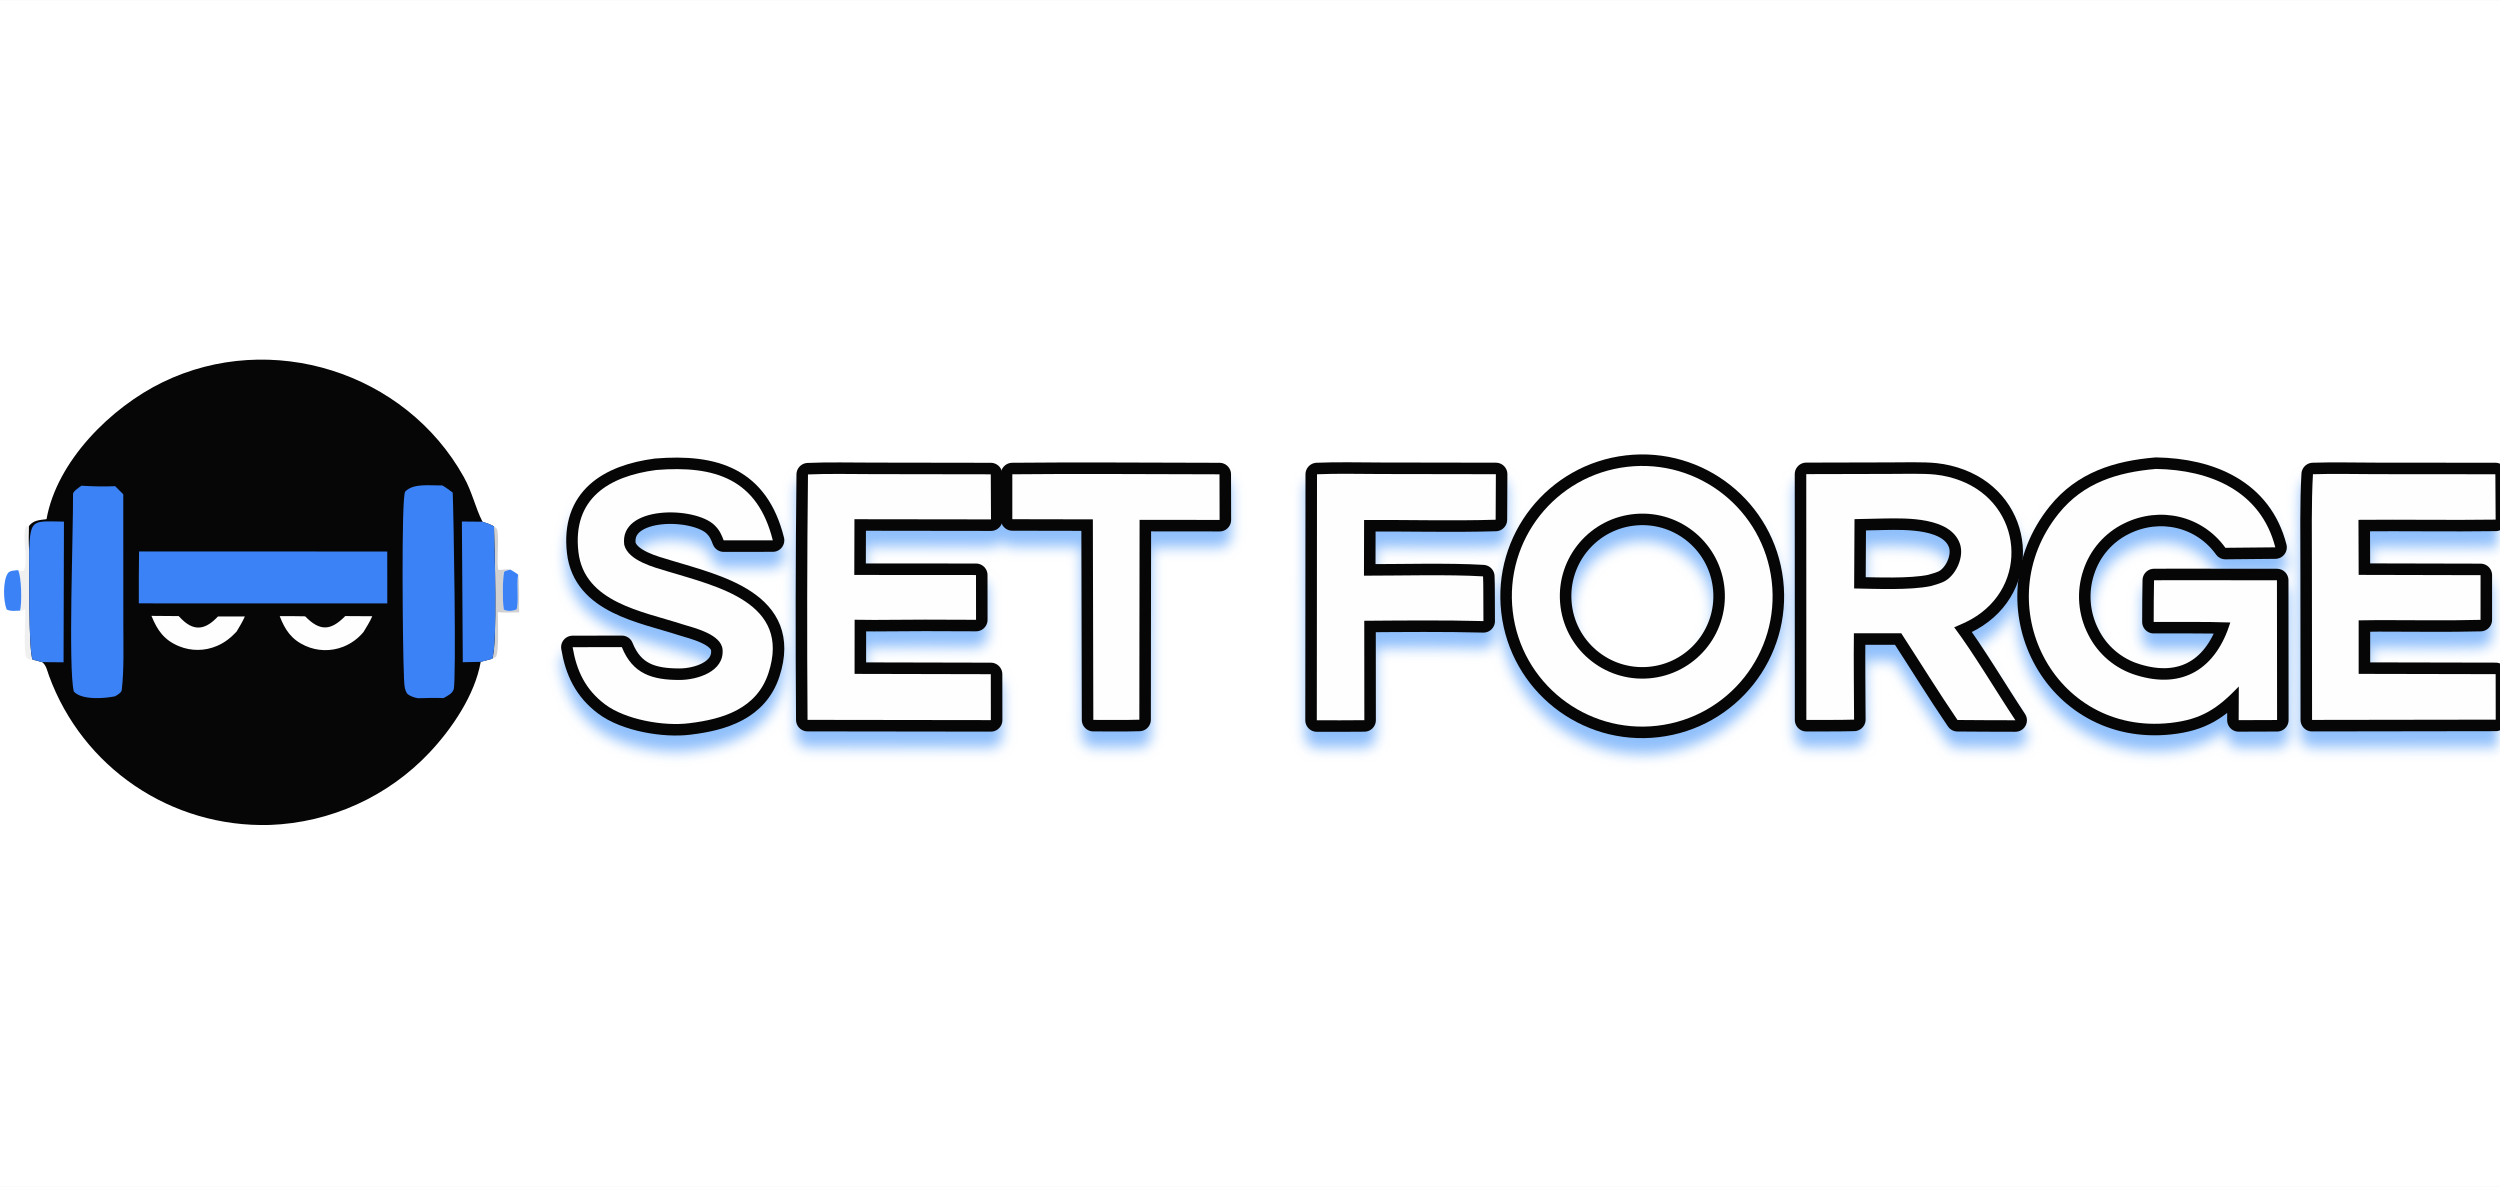
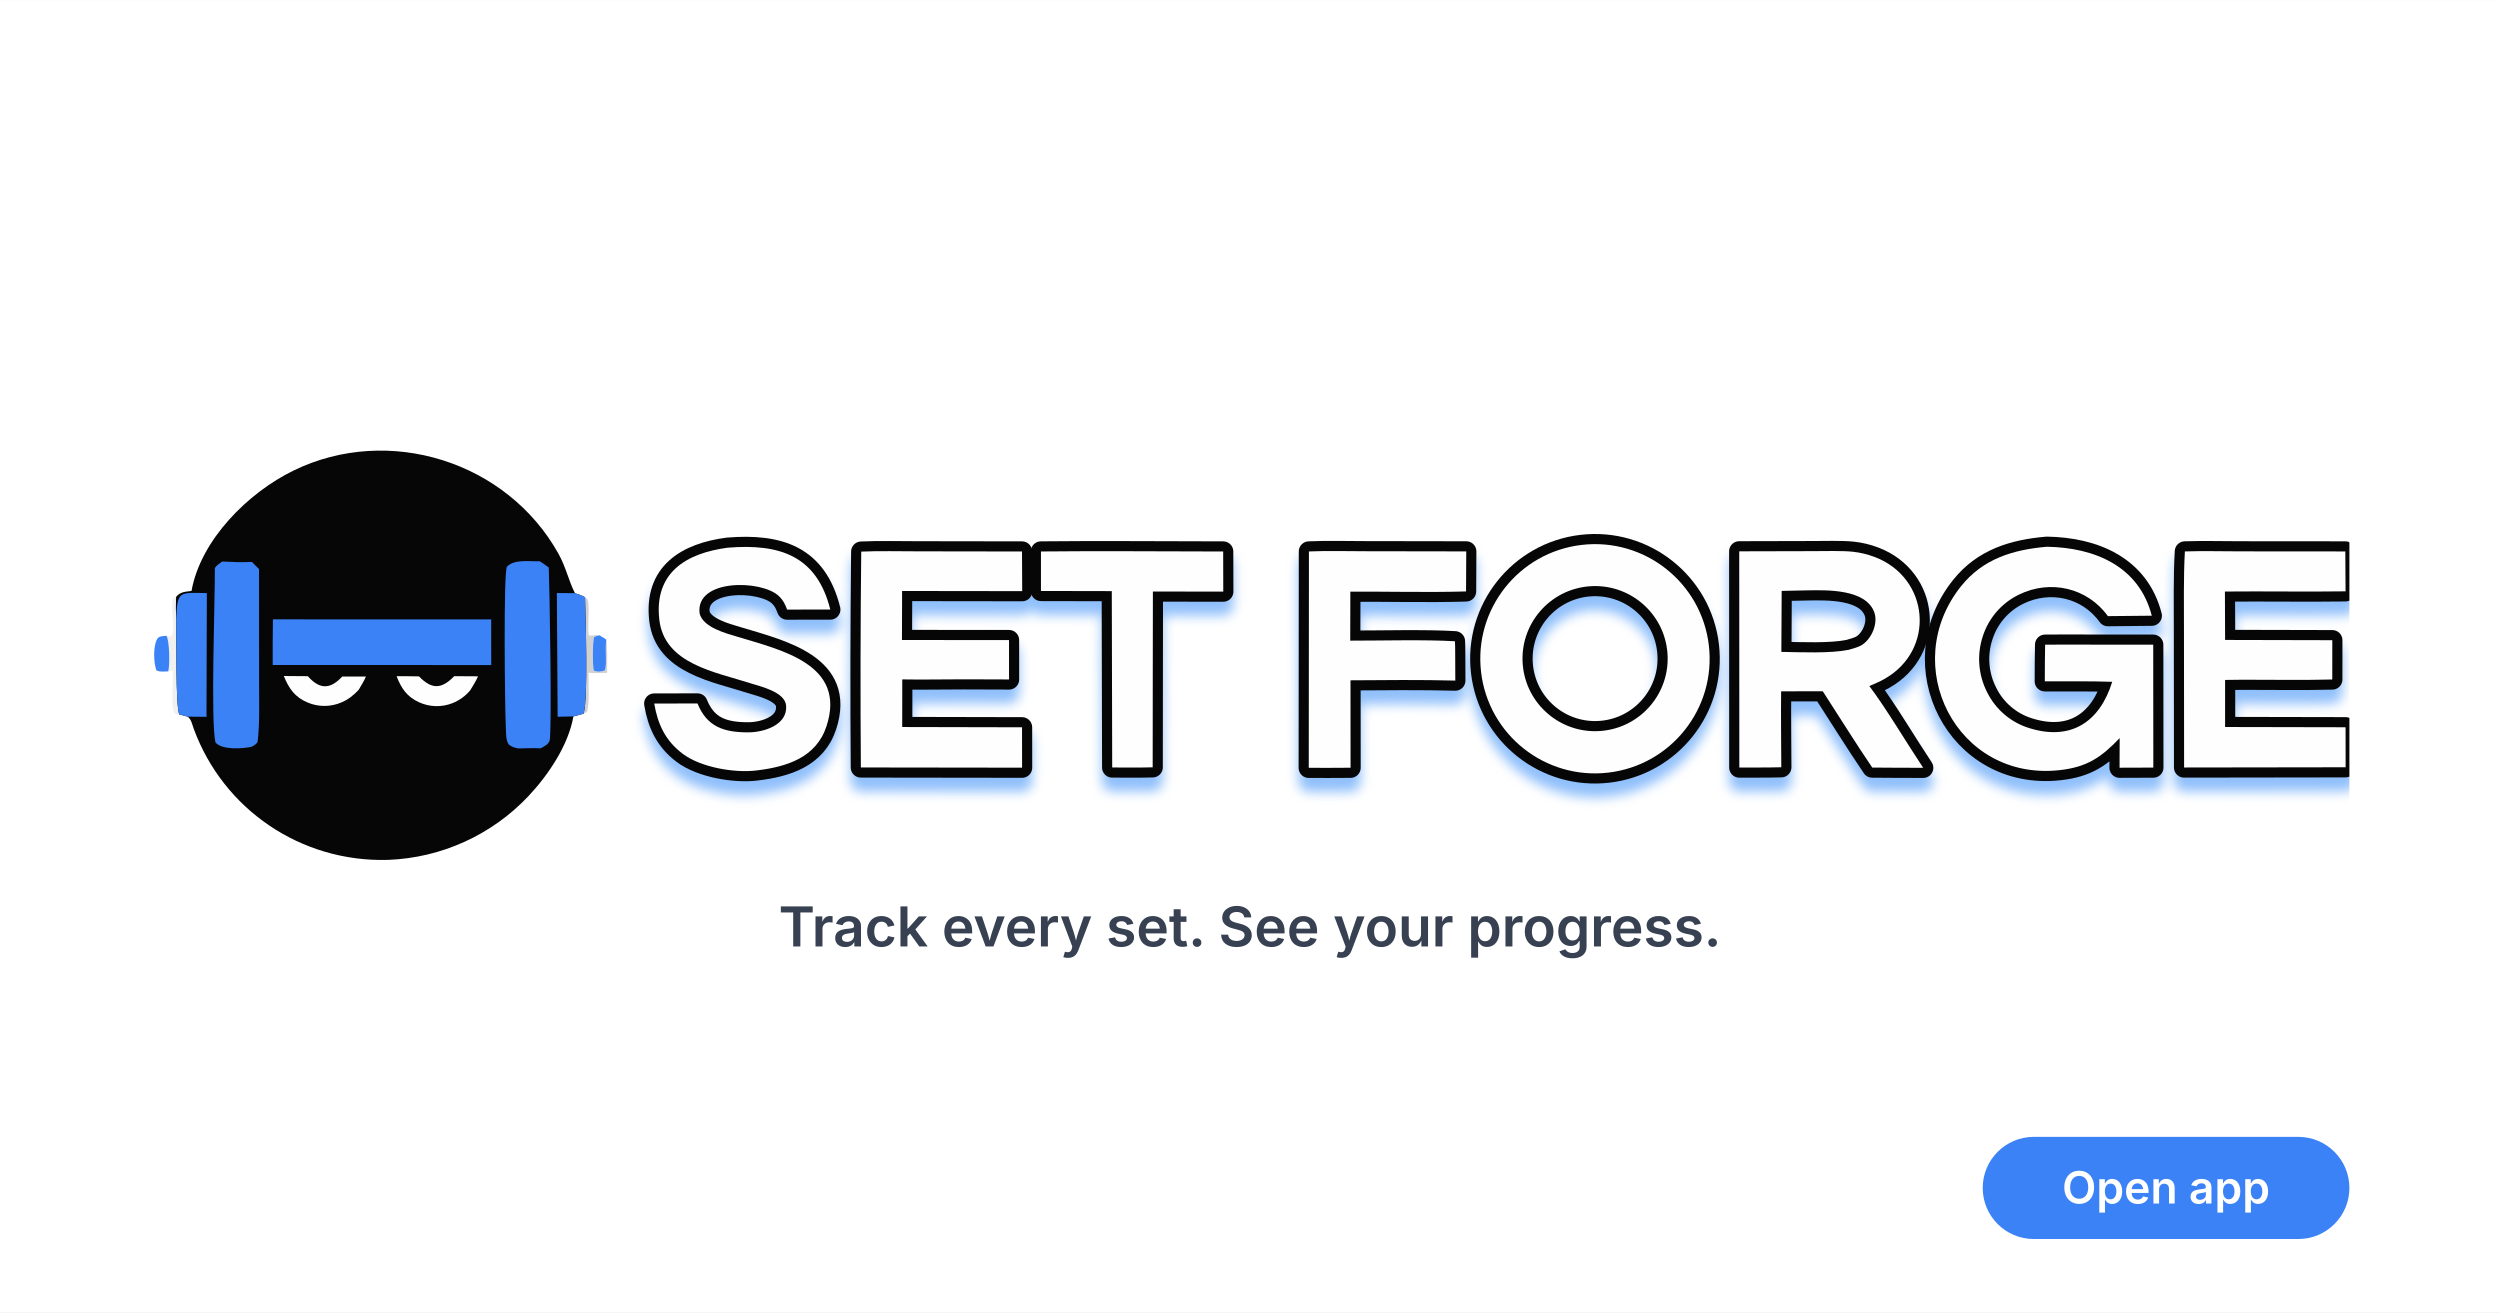
- <svg xmlns="http://www.w3.org/2000/svg" width="950" height="451" viewBox="0 0 1909 906">
+ <svg xmlns="http://www.w3.org/2000/svg" width="1200" height="630" viewBox="0 0 1909 1002">
  <defs>
    <filter id="letter-shadow" x="-25%" y="-35%" width="150%" height="185%" filterUnits="objectBoundingBox" color-interpolation-filters="sRGB">
      <feGaussianBlur in="SourceAlpha" stdDeviation="5" result="blur" />
      <feOffset in="blur" dx="0" dy="12" result="offsetBlur" />
      <feFlood flood-color="#60a5fa" flood-opacity="0.7" result="color" />
      <feComposite in="color" in2="offsetBlur" operator="in" result="shadow" />
      <feMerge>
        <feMergeNode in="shadow" />
        <feMergeNode in="SourceGraphic" />
      </feMerge>
    </filter>
  </defs>
-   <rect width="1909" height="906" fill="#ffffff" />
+   <rect width="1909" height="1002" fill="#ffffff" />
  <clipPath id="cl_og">
    <rect x="0" y="0" width="1909" height="372" />
  </clipPath>
-   <g transform="translate(0, 267)" clip-path="url(#cl_og)">
+   <g transform="translate(115, 337.4096) scale(0.8795181)" clip-path="url(#cl_og)">
    <g clip-path="url(#cl_3)">
      <path fill="#070606" transform="matrix(0.879723 0 0 0.879433 -388.838 -489.844)" d="M482.386 704.025C491.305 653.676 538.247 606.927 583.241 585.077C677.128 539.483 793.776 576.156 844.561 667.353C852.028 680.763 854.481 693.86 860.789 706.226C865.032 707.584 866.703 708.121 870.778 710.265C871.206 727.507 874.028 811.754 869.291 825.244L859.261 827.913C854.242 856.556 834.445 885.768 814.876 906.6C778.745 944.93 729.002 967.531 676.366 969.532C590.206 972.055 513.58 919.517 484.525 839.955C483.001 835.782 482.143 830.693 478.532 828.136L470.249 825.982C466.568 816.893 467.561 748.109 467.289 732.21C466.856 723.843 466.857 718.321 467.14 709.998C471.007 704.807 476.43 704.832 482.386 704.025Z" />
      <path fill="#3b82f6" transform="matrix(0.879723 0 0 0.879433 -388.838 -489.844)" d="M467.289 732.21C468.384 703.525 469.875 705.695 497.511 706.167L497.168 828.309L478.532 828.136L470.249 825.982C466.568 816.893 467.561 748.109 467.289 732.21Z" />
      <path fill="#3b82f6" transform="matrix(0.879723 0 0 0.879433 -388.838 -489.844)" d="M842.926 706.072L860.789 706.226C865.032 707.584 866.703 708.121 870.778 710.265C871.206 727.507 874.028 811.754 869.291 825.244L859.261 827.913L843.707 828.234L842.926 706.072Z" />
      <path fill="#3b82f6" transform="matrix(0.879723 0 0 0.879433 -388.838 -489.844)" d="M562.71 732.084L778.127 732.107L778.168 777.184L562.49 777.134C562.427 762.117 562.501 747.099 562.71 732.084Z" />
      <path fill="#3b82f6" transform="matrix(0.879723 0 0 0.879433 -388.838 -489.844)" d="M512.677 674.99C523.647 675.56 531.021 675.856 541.961 675.376L549 682.415L549.061 795.858C549.062 813.386 549.756 834.832 547.686 852.35C547.404 854.737 543.972 856.559 541.925 857.808C532.832 859.785 513.011 861.284 506.106 853.745C501.048 834.556 505.698 711.05 505.39 682.185C505.365 679.883 510.545 676.53 512.677 674.99Z" />
      <path fill="#3b82f6" transform="matrix(0.879723 0 0 0.879433 -388.838 -489.844)" d="M825.864 674.682C828.825 676.302 832.165 678.909 834.95 680.93C835.756 699.22 838.224 844.987 835.753 851.938C834.435 855.647 830.141 857.624 826.921 859.402C820.358 858.984 811.512 859.388 804.781 859.502C802.104 859.096 798.198 857.841 796.066 856.069C792.33 852.965 792.813 843.066 792.561 838.324C791.641 820.97 790.093 683.943 793.741 680.05C800.868 672.444 816.302 675.083 825.864 674.682Z" />
      <path fill="#FEFEFE" transform="matrix(0.879723 0 0 0.879433 -388.838 -489.844)" d="M684.79 788.227C691.867 788.07 699.728 788.314 706.867 788.379C719.61 801.507 729.088 801.056 741.663 788.168L765.146 788.313C763.008 793.16 760.299 797.409 757.57 801.943C752.86 807.669 746.77 812.103 739.873 814.826C729.241 819.009 717.365 818.698 706.966 813.963C694.907 808.464 689.351 800.083 684.79 788.227Z" />
      <path fill="#FEFEFE" transform="matrix(0.879723 0 0 0.879433 -388.838 -489.844)" d="M573.467 788C581.339 787.998 589.212 788.059 597.083 788.183C598.022 789.17 598.977 790.14 599.948 791.095C611.484 802.373 621.29 799.076 631.194 788.51L654.543 788.51C652.453 793.245 649.957 797.246 647.322 801.688C642.198 807.103 637.216 811.138 630.337 814.083C619.813 818.612 607.907 818.7 597.317 814.328C584.34 808.972 578.512 800.4 573.467 788Z" />
      <path fill="#070606" fill-opacity="0.059" transform="matrix(0.879723 0 0 0.879433 -388.838 -489.844)" d="M457.697 748.285C459.694 748.785 460.977 749.409 462.78 748.568C466.917 738.892 460.865 721.296 464.43 710.65L467.14 709.998C466.857 718.321 466.856 723.843 467.289 732.21C467.561 748.109 466.568 816.893 470.249 825.982C467.55 825.778 467.664 825.896 465.281 824.678C461.665 817.525 464.641 792.828 463.726 781.983C461.985 783.268 461.586 783.307 459.432 783.442C461.028 777.65 460.814 753.747 457.697 748.285Z" />
      <path fill="#070606" fill-opacity="0.184" transform="matrix(0.879723 0 0 0.879433 -388.838 -489.844)" d="M870.778 710.265C873.514 712.369 873.439 711.733 873.986 715.929C875.105 724.511 873.041 740.476 874.458 747.995C877.729 748.451 880.016 747.2 884.961 747.802C883.242 748.324 879.751 748.912 879.508 750.095C878.141 756.753 878.152 776.469 879.3 782.552C882.544 784.306 887.042 783.831 890.352 782.428C892.584 776.332 890.267 761.18 891.727 752.179C893.056 758.104 892.529 777.784 892.49 784.953C886.402 785.095 880.179 785.391 874.131 784.806C874.138 792.72 875.305 818.177 872.592 823.569L869.291 825.244C874.028 811.754 871.206 727.507 870.778 710.265Z" />
      <path fill="#3b82f6" transform="matrix(0.879723 0 0 0.879433 -388.838 -489.844)" d="M459.432 783.442C455.117 783.506 451.514 784.289 447.761 782.434C444.905 775.276 444.305 758.007 448.735 751.066C450.383 748.483 454.86 748.608 457.697 748.285C460.814 753.747 461.028 777.65 459.432 783.442Z" />
      <path fill="#3b82f6" transform="matrix(0.879723 0 0 0.879433 -388.838 -489.844)" d="M891.727 752.179C890.267 761.18 892.584 776.332 890.352 782.428C887.042 783.831 882.544 784.306 879.3 782.552C878.152 776.469 878.141 756.753 879.508 750.095C879.751 748.912 883.242 748.324 884.961 747.802C886.861 748.955 890.166 750.787 891.727 752.179Z" />
    </g>
    <g filter="url(#letter-shadow)">
      <path fill="#FEFEFE" stroke="#070606" stroke-width="20" paint-order="stroke fill" stroke-linejoin="round" transform="matrix(0.879723 0 0 0.879433 -388.838 -489.844)" d="M1854.36 658.578C1916.45 651.348 1972.65 695.828 1979.86 757.919C1987.08 820.01 1942.58 876.191 1880.49 883.392C1818.42 890.592 1762.26 846.116 1755.05 784.046C1747.83 721.976 1792.3 665.807 1854.36 658.578ZM1873.51 842.236C1912.86 838.959 1942.14 804.463 1938.97 765.107C1935.8 725.751 1901.39 696.377 1862.02 699.433C1822.5 702.5 1792.99 737.082 1796.17 776.594C1799.34 816.106 1834.01 845.525 1873.51 842.236Z" />
      <path fill="#FEFEFE" stroke="#070606" stroke-width="20" paint-order="stroke fill" stroke-linejoin="round" transform="matrix(0.879723 0 0 0.879433 -388.838 -489.844)" d="M2009.84 664.913L2082.17 664.736C2092.91 664.722 2111.86 664.204 2121.99 665.329C2129.29 666.12 2136.46 667.838 2143.33 670.443C2197.75 690.942 2204.08 762.274 2152.96 791.017C2148.18 793.7 2143.27 795.755 2138.24 797.918C2155.03 820.234 2175.27 854.418 2191.37 878.631L2164.5 878.554L2141.11 878.399C2124.91 854.657 2108.12 827.469 2092.28 803.079L2051.18 803.114C2050.88 827.849 2051.26 853.29 2051.34 878.078C2037.93 878.473 2023.41 878.277 2009.91 878.359L2009.84 664.913ZM2051.72 703.999L2051.39 764.188C2070.37 764.523 2099.78 765.846 2117.79 762.152C2121.91 760.964 2127.37 759.56 2130.86 757.379C2140.42 751.402 2147.14 736.068 2143.08 725.039C2134.66 702.173 2096.91 703.125 2077.58 703.44L2051.72 703.999Z" />
      <path fill="#FEFEFE" stroke="#070606" stroke-width="20" paint-order="stroke fill" stroke-linejoin="round" transform="matrix(0.879723 0 0 0.879433 -388.838 -489.844)" d="M2313.42 660.403C2360.44 661.169 2404.42 679.473 2416.96 728.471L2373.65 728.893C2353.44 700.811 2316.8 692.493 2285.91 707.631C2268.9 715.874 2256.01 730.716 2250.23 748.707C2244.15 767.062 2245.73 787.091 2254.6 804.269C2263 821.15 2277.96 833.849 2295.98 839.404C2337.18 852.332 2365.68 833.343 2377.92 793.736C2356.73 792.964 2332.81 793.363 2311.4 793.236C2311.3 781.368 2311.6 768.987 2311.71 757.077L2328.75 757.006L2418.39 757.083L2418.5 878.42L2385.17 878.538L2385.29 849.313C2367 868.391 2353.06 878.005 2325.72 880.969C2224.12 891.983 2166.53 776.928 2228.87 699.209C2250.42 672.338 2279.93 663.294 2313.42 660.403Z" />
      <path fill="#FEFEFE" stroke="#070606" stroke-width="20" paint-order="stroke fill" stroke-linejoin="round" transform="matrix(0.879723 0 0 0.879433 -388.838 -489.844)" d="M2449.65 665.01C2466.98 664.425 2487.13 664.932 2504.63 664.945L2607.97 665.031L2608.22 704.412C2568.8 704.986 2528.73 704.214 2489.15 704.611L2489.33 752.403L2595.13 752.651L2595.11 791.446C2566.62 792.209 2535.46 791.625 2506.75 791.671L2489.33 791.886L2489.32 838.349L2608.23 838.598L2608.29 878.098L2448.87 878.334L2448.74 745.037C2448.77 719.876 2448.19 689.775 2449.65 665.01Z" />
      <path fill="#FEFEFE" stroke="#070606" stroke-width="20" paint-order="stroke fill" stroke-linejoin="round" transform="matrix(0.879723 0 0 0.879433 -388.838 -489.844)" d="M1143.33 665.191C1159.96 664.406 1182.47 664.911 1199.46 664.917L1301.99 665.076L1302.19 704.227L1183.66 704.066L1183.52 752.461L1289.17 752.536L1289.2 791.405C1259.72 791.174 1230.24 791.209 1200.76 791.51L1183.82 791.352L1183.77 838.365L1302.02 838.631L1302.07 878.506L1142.96 878.289C1142.42 807.257 1142.55 736.221 1143.33 665.191Z" />
      <path fill="#FEFEFE" stroke="#070606" stroke-width="20" paint-order="stroke fill" stroke-linejoin="round" transform="matrix(0.879723 0 0 0.879433 -388.838 -489.844)" d="M1011.57 661.328C1062.75 657.172 1099.5 669.143 1112.79 722.383L1070.17 722.428C1068.17 717.266 1066.64 713.585 1062.18 709.236C1045.31 692.784 979.384 691.756 983.821 726.249C987.222 740.118 1009.99 745.876 1021.04 749.231C1064.66 762.486 1128.98 776.462 1109.06 837.534C1098.93 868.586 1069.73 877.668 1040.24 881.207C1018.36 884.008 984.921 878.198 967.183 864.831C950.153 851.997 942.487 835.714 939.039 815.19L981.759 815.109C991.076 838.337 1008.08 843.684 1031.89 843.639C1047.16 843.609 1070.62 836.48 1069.21 817.376C1068.22 803.834 1044.36 798.413 1033.89 795.143C999.648 784.009 949.097 776.37 944.06 732.424C938.742 686.031 970.475 666.751 1011.57 661.328Z" />
      <path fill="#FEFEFE" stroke="#070606" stroke-width="20" paint-order="stroke fill" stroke-linejoin="round" transform="matrix(0.879723 0 0 0.879433 -388.838 -489.844)" d="M1585.16 665.041C1602.21 664.271 1623.13 664.799 1640.45 664.822L1740.42 664.988L1740.22 704.509C1703.82 705.641 1663.02 704.511 1626.03 704.744L1625.92 753.096C1656.31 753.132 1699.65 751.904 1729.29 753.701C1729.51 757.345 1729.46 762.002 1729.51 765.733L1729.62 792.523C1695.94 791.644 1659.88 791.993 1626.18 792.25L1626.25 878.557C1612.61 878.767 1598.65 878.626 1584.99 878.644L1585.16 665.041Z" />
      <path fill="#FEFEFE" stroke="#070606" stroke-width="20" paint-order="stroke fill" stroke-linejoin="round" transform="matrix(0.879723 0 0 0.879433 -388.838 -489.844)" d="M1320.69 665.057C1380.06 664.417 1441.06 665.065 1500.53 665.078L1500.62 704.686L1431.16 704.606L1431.02 807.5L1430.95 878.143C1418.19 878.559 1403.9 878.279 1391.01 878.312L1390.6 704.194L1320.69 704.053L1320.69 665.057Z" />
    </g>
  </g>
+   <text x="954.5" y="722.59" text-anchor="middle" font-family="system-ui, -apple-system, BlinkMacSystemFont, 'Segoe UI', sans-serif" font-size="42" font-weight="600" fill="#374151">Track every set. See your progress.</text>
+   <rect x="1514" y="868" width="280" height="78" rx="39" fill="#3b82f6" />
+   <text x="1654" y="918.9" text-anchor="middle" font-family="system-ui, -apple-system, BlinkMacSystemFont, 'Segoe UI', sans-serif" font-size="34" font-weight="600" fill="#ffffff">Open app</text>
</svg>
